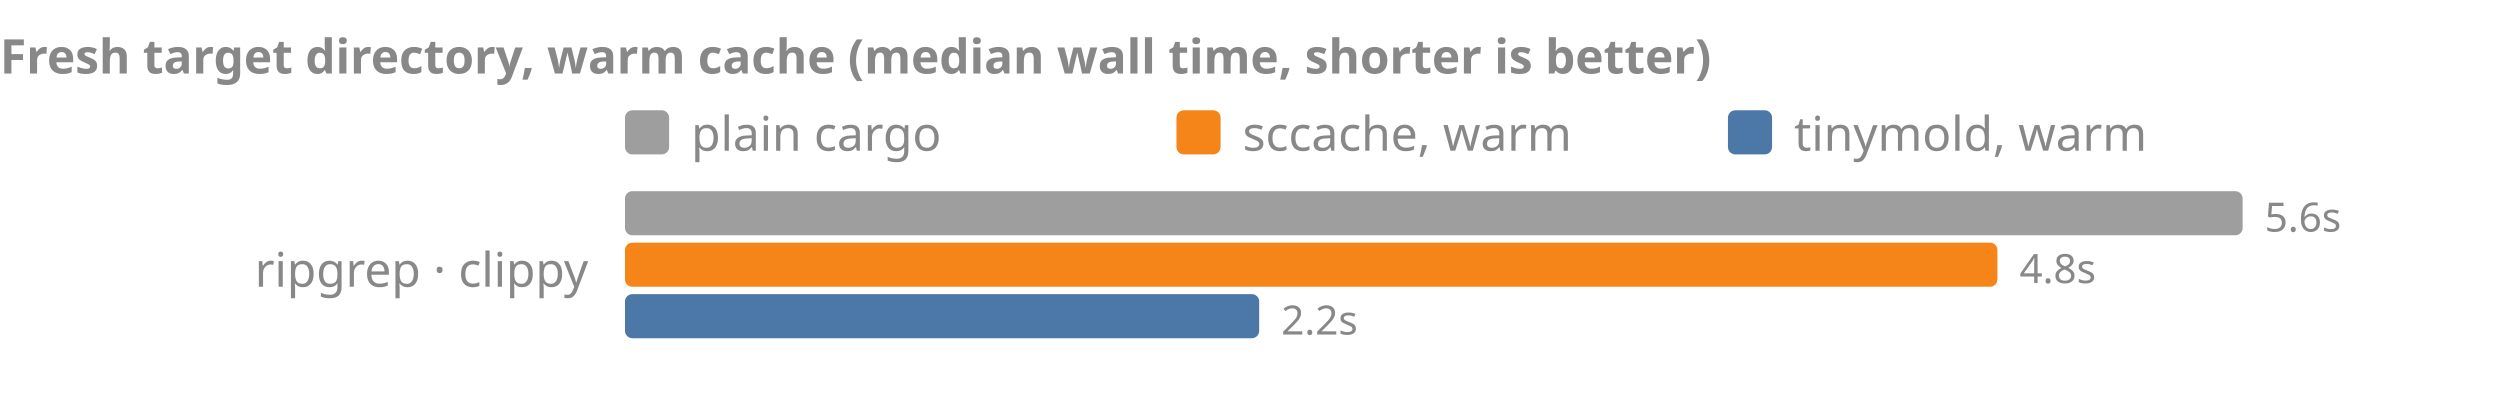
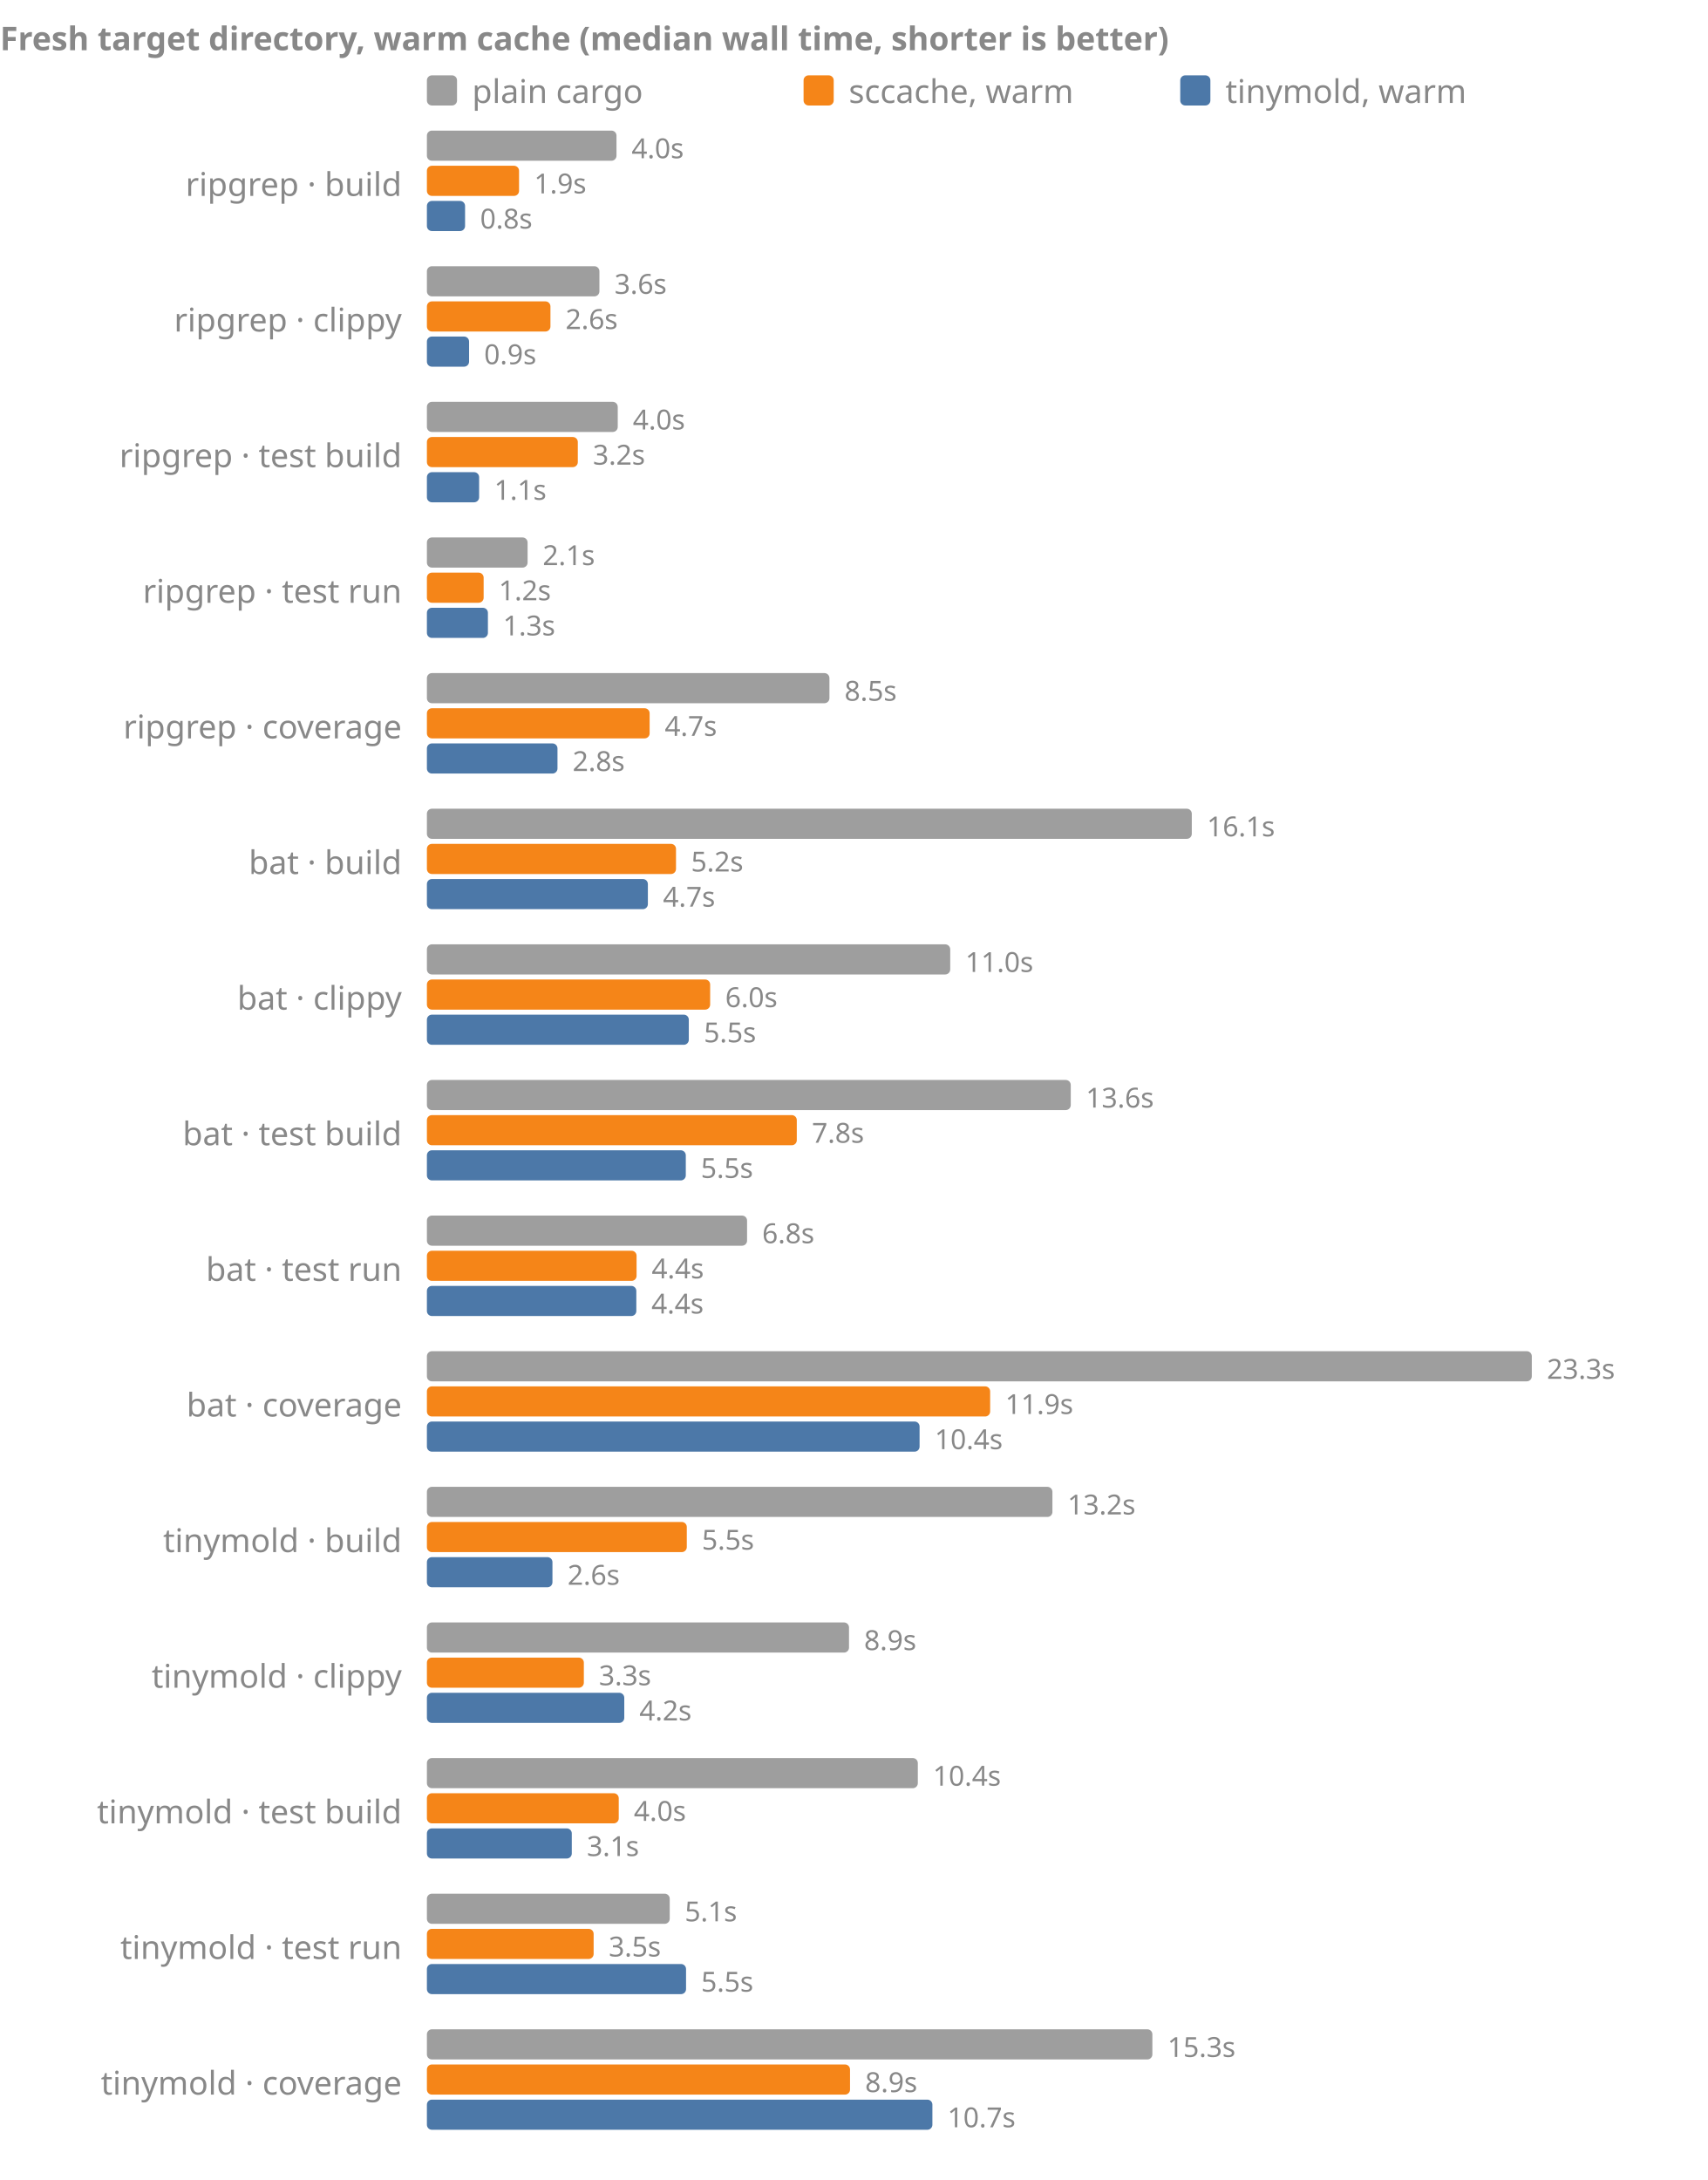
- <svg xmlns="http://www.w3.org/2000/svg" width="680" height="112" font-family="system-ui, sans-serif" font-size="13" fill="#888">
+ <svg xmlns="http://www.w3.org/2000/svg" width="680" height="868" font-family="system-ui, sans-serif" font-size="13" fill="#888">
  <text x="0" y="20" font-weight="bold">Fresh target directory, warm cache (median wall time, shorter is better)</text>
  <rect x="170" y="30" width="12" height="12" rx="2" fill="#9e9e9e" />
  <text x="188" y="41">plain cargo</text>
  <rect x="320" y="30" width="12" height="12" rx="2" fill="#f58518" />
  <text x="338" y="41">sccache, warm</text>
  <rect x="470" y="30" width="12" height="12" rx="2" fill="#4c78a8" />
  <text x="488" y="41">tinymold, warm</text>
-   <text x="160" y="78.0" text-anchor="end">ripgrep · clippy</text>
-   <rect x="170" y="52" width="440.0" height="12" rx="2" fill="#9e9e9e" />
-   <text x="616.0" y="63" font-size="11">5.6s</text>
-   <rect x="170" y="66" width="373.3" height="12" rx="2" fill="#f58518" />
-   <text x="549.3" y="77" font-size="11">4.8s</text>
-   <rect x="170" y="80" width="172.5" height="12" rx="2" fill="#4c78a8" />
-   <text x="348.5" y="91" font-size="11">2.2s</text>
+   <text x="160" y="78.0" text-anchor="end">ripgrep · build</text>
+   <rect x="170" y="52" width="75.5" height="12" rx="2" fill="#9e9e9e" />
+   <text x="251.5" y="63" font-size="11">4.0s</text>
+   <rect x="170" y="66" width="36.7" height="12" rx="2" fill="#f58518" />
+   <text x="212.7" y="77" font-size="11">1.9s</text>
+   <rect x="170" y="80" width="15.2" height="12" rx="2" fill="#4c78a8" />
+   <text x="191.2" y="91" font-size="11">0.8s</text>
+   <text x="160" y="132.0" text-anchor="end">ripgrep · clippy</text>
+   <rect x="170" y="106" width="68.7" height="12" rx="2" fill="#9e9e9e" />
+   <text x="244.7" y="117" font-size="11">3.6s</text>
+   <rect x="170" y="120" width="49.2" height="12" rx="2" fill="#f58518" />
+   <text x="225.2" y="131" font-size="11">2.6s</text>
+   <rect x="170" y="134" width="16.8" height="12" rx="2" fill="#4c78a8" />
+   <text x="192.8" y="145" font-size="11">0.9s</text>
+   <text x="160" y="186.0" text-anchor="end">ripgrep · test build</text>
+   <rect x="170" y="160" width="76.0" height="12" rx="2" fill="#9e9e9e" />
+   <text x="252.0" y="171" font-size="11">4.0s</text>
+   <rect x="170" y="174" width="60.1" height="12" rx="2" fill="#f58518" />
+   <text x="236.1" y="185" font-size="11">3.2s</text>
+   <rect x="170" y="188" width="20.8" height="12" rx="2" fill="#4c78a8" />
+   <text x="196.8" y="199" font-size="11">1.1s</text>
+   <text x="160" y="240.0" text-anchor="end">ripgrep · test run</text>
+   <rect x="170" y="214" width="40.1" height="12" rx="2" fill="#9e9e9e" />
+   <text x="216.1" y="225" font-size="11">2.1s</text>
+   <rect x="170" y="228" width="22.6" height="12" rx="2" fill="#f58518" />
+   <text x="198.6" y="239" font-size="11">1.2s</text>
+   <rect x="170" y="242" width="24.3" height="12" rx="2" fill="#4c78a8" />
+   <text x="200.3" y="253" font-size="11">1.3s</text>
+   <text x="160" y="294.0" text-anchor="end">ripgrep · coverage</text>
+   <rect x="170" y="268" width="160.3" height="12" rx="2" fill="#9e9e9e" />
+   <text x="336.3" y="279" font-size="11">8.5s</text>
+   <rect x="170" y="282" width="88.7" height="12" rx="2" fill="#f58518" />
+   <text x="264.7" y="293" font-size="11">4.7s</text>
+   <rect x="170" y="296" width="52.0" height="12" rx="2" fill="#4c78a8" />
+   <text x="228.0" y="307" font-size="11">2.8s</text>
+   <text x="160" y="348.0" text-anchor="end">bat · build</text>
+   <rect x="170" y="322" width="304.6" height="12" rx="2" fill="#9e9e9e" />
+   <text x="480.6" y="333" font-size="11">16.1s</text>
+   <rect x="170" y="336" width="99.2" height="12" rx="2" fill="#f58518" />
+   <text x="275.2" y="347" font-size="11">5.2s</text>
+   <rect x="170" y="350" width="88.0" height="12" rx="2" fill="#4c78a8" />
+   <text x="264.0" y="361" font-size="11">4.7s</text>
+   <text x="160" y="402.0" text-anchor="end">bat · clippy</text>
+   <rect x="170" y="376" width="208.4" height="12" rx="2" fill="#9e9e9e" />
+   <text x="384.4" y="387" font-size="11">11.0s</text>
+   <rect x="170" y="390" width="112.8" height="12" rx="2" fill="#f58518" />
+   <text x="288.8" y="401" font-size="11">6.0s</text>
+   <rect x="170" y="404" width="104.3" height="12" rx="2" fill="#4c78a8" />
+   <text x="280.3" y="415" font-size="11">5.5s</text>
+   <text x="160" y="456.0" text-anchor="end">bat · test build</text>
+   <rect x="170" y="430" width="256.4" height="12" rx="2" fill="#9e9e9e" />
+   <text x="432.4" y="441" font-size="11">13.6s</text>
+   <rect x="170" y="444" width="147.3" height="12" rx="2" fill="#f58518" />
+   <text x="323.3" y="455" font-size="11">7.8s</text>
+   <rect x="170" y="458" width="103.1" height="12" rx="2" fill="#4c78a8" />
+   <text x="279.1" y="469" font-size="11">5.5s</text>
+   <text x="160" y="510.0" text-anchor="end">bat · test run</text>
+   <rect x="170" y="484" width="127.5" height="12" rx="2" fill="#9e9e9e" />
+   <text x="303.5" y="495" font-size="11">6.8s</text>
+   <rect x="170" y="498" width="83.5" height="12" rx="2" fill="#f58518" />
+   <text x="259.5" y="509" font-size="11">4.4s</text>
+   <rect x="170" y="512" width="83.4" height="12" rx="2" fill="#4c78a8" />
+   <text x="259.4" y="523" font-size="11">4.4s</text>
+   <text x="160" y="564.0" text-anchor="end">bat · coverage</text>
+   <rect x="170" y="538" width="440.0" height="12" rx="2" fill="#9e9e9e" />
+   <text x="616.0" y="549" font-size="11">23.3s</text>
+   <rect x="170" y="552" width="224.3" height="12" rx="2" fill="#f58518" />
+   <text x="400.3" y="563" font-size="11">11.9s</text>
+   <rect x="170" y="566" width="196.2" height="12" rx="2" fill="#4c78a8" />
+   <text x="372.2" y="577" font-size="11">10.4s</text>
+   <text x="160" y="618.0" text-anchor="end">tinymold · build</text>
+   <rect x="170" y="592" width="249.1" height="12" rx="2" fill="#9e9e9e" />
+   <text x="425.1" y="603" font-size="11">13.2s</text>
+   <rect x="170" y="606" width="103.5" height="12" rx="2" fill="#f58518" />
+   <text x="279.5" y="617" font-size="11">5.5s</text>
+   <rect x="170" y="620" width="50.0" height="12" rx="2" fill="#4c78a8" />
+   <text x="226.0" y="631" font-size="11">2.6s</text>
+   <text x="160" y="672.0" text-anchor="end">tinymold · clippy</text>
+   <rect x="170" y="646" width="168.1" height="12" rx="2" fill="#9e9e9e" />
+   <text x="344.1" y="657" font-size="11">8.9s</text>
+   <rect x="170" y="660" width="62.5" height="12" rx="2" fill="#f58518" />
+   <text x="238.5" y="671" font-size="11">3.3s</text>
+   <rect x="170" y="674" width="78.6" height="12" rx="2" fill="#4c78a8" />
+   <text x="254.6" y="685" font-size="11">4.2s</text>
+   <text x="160" y="726.0" text-anchor="end">tinymold · test build</text>
+   <rect x="170" y="700" width="195.5" height="12" rx="2" fill="#9e9e9e" />
+   <text x="371.5" y="711" font-size="11">10.4s</text>
+   <rect x="170" y="714" width="76.4" height="12" rx="2" fill="#f58518" />
+   <text x="252.4" y="725" font-size="11">4.0s</text>
+   <rect x="170" y="728" width="57.7" height="12" rx="2" fill="#4c78a8" />
+   <text x="233.7" y="739" font-size="11">3.1s</text>
+   <text x="160" y="780.0" text-anchor="end">tinymold · test run</text>
+   <rect x="170" y="754" width="96.7" height="12" rx="2" fill="#9e9e9e" />
+   <text x="272.7" y="765" font-size="11">5.1s</text>
+   <rect x="170" y="768" width="66.4" height="12" rx="2" fill="#f58518" />
+   <text x="242.4" y="779" font-size="11">3.5s</text>
+   <rect x="170" y="782" width="103.2" height="12" rx="2" fill="#4c78a8" />
+   <text x="279.2" y="793" font-size="11">5.5s</text>
+   <text x="160" y="834.0" text-anchor="end">tinymold · coverage</text>
+   <rect x="170" y="808" width="288.9" height="12" rx="2" fill="#9e9e9e" />
+   <text x="464.9" y="819" font-size="11">15.3s</text>
+   <rect x="170" y="822" width="168.5" height="12" rx="2" fill="#f58518" />
+   <text x="344.5" y="833" font-size="11">8.9s</text>
+   <rect x="170" y="836" width="201.3" height="12" rx="2" fill="#4c78a8" />
+   <text x="377.3" y="847" font-size="11">10.7s</text>
</svg>
